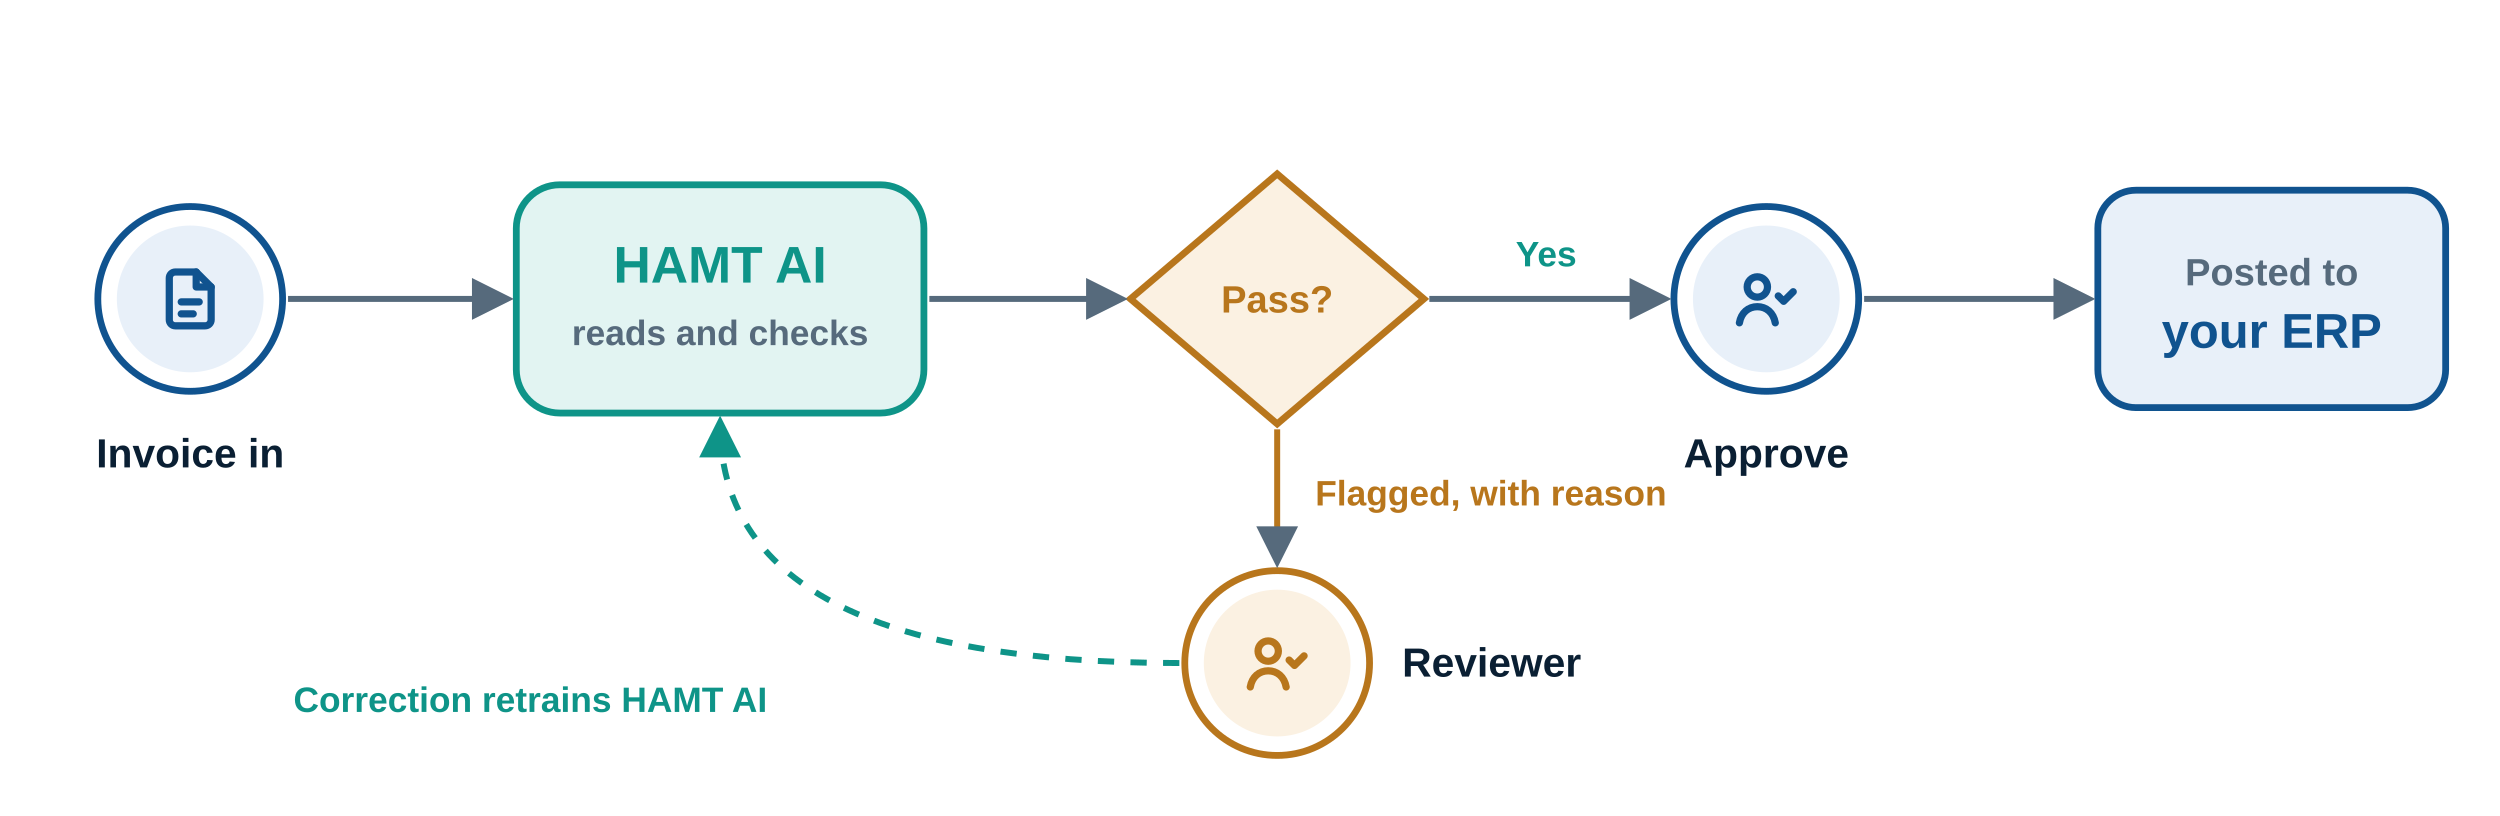
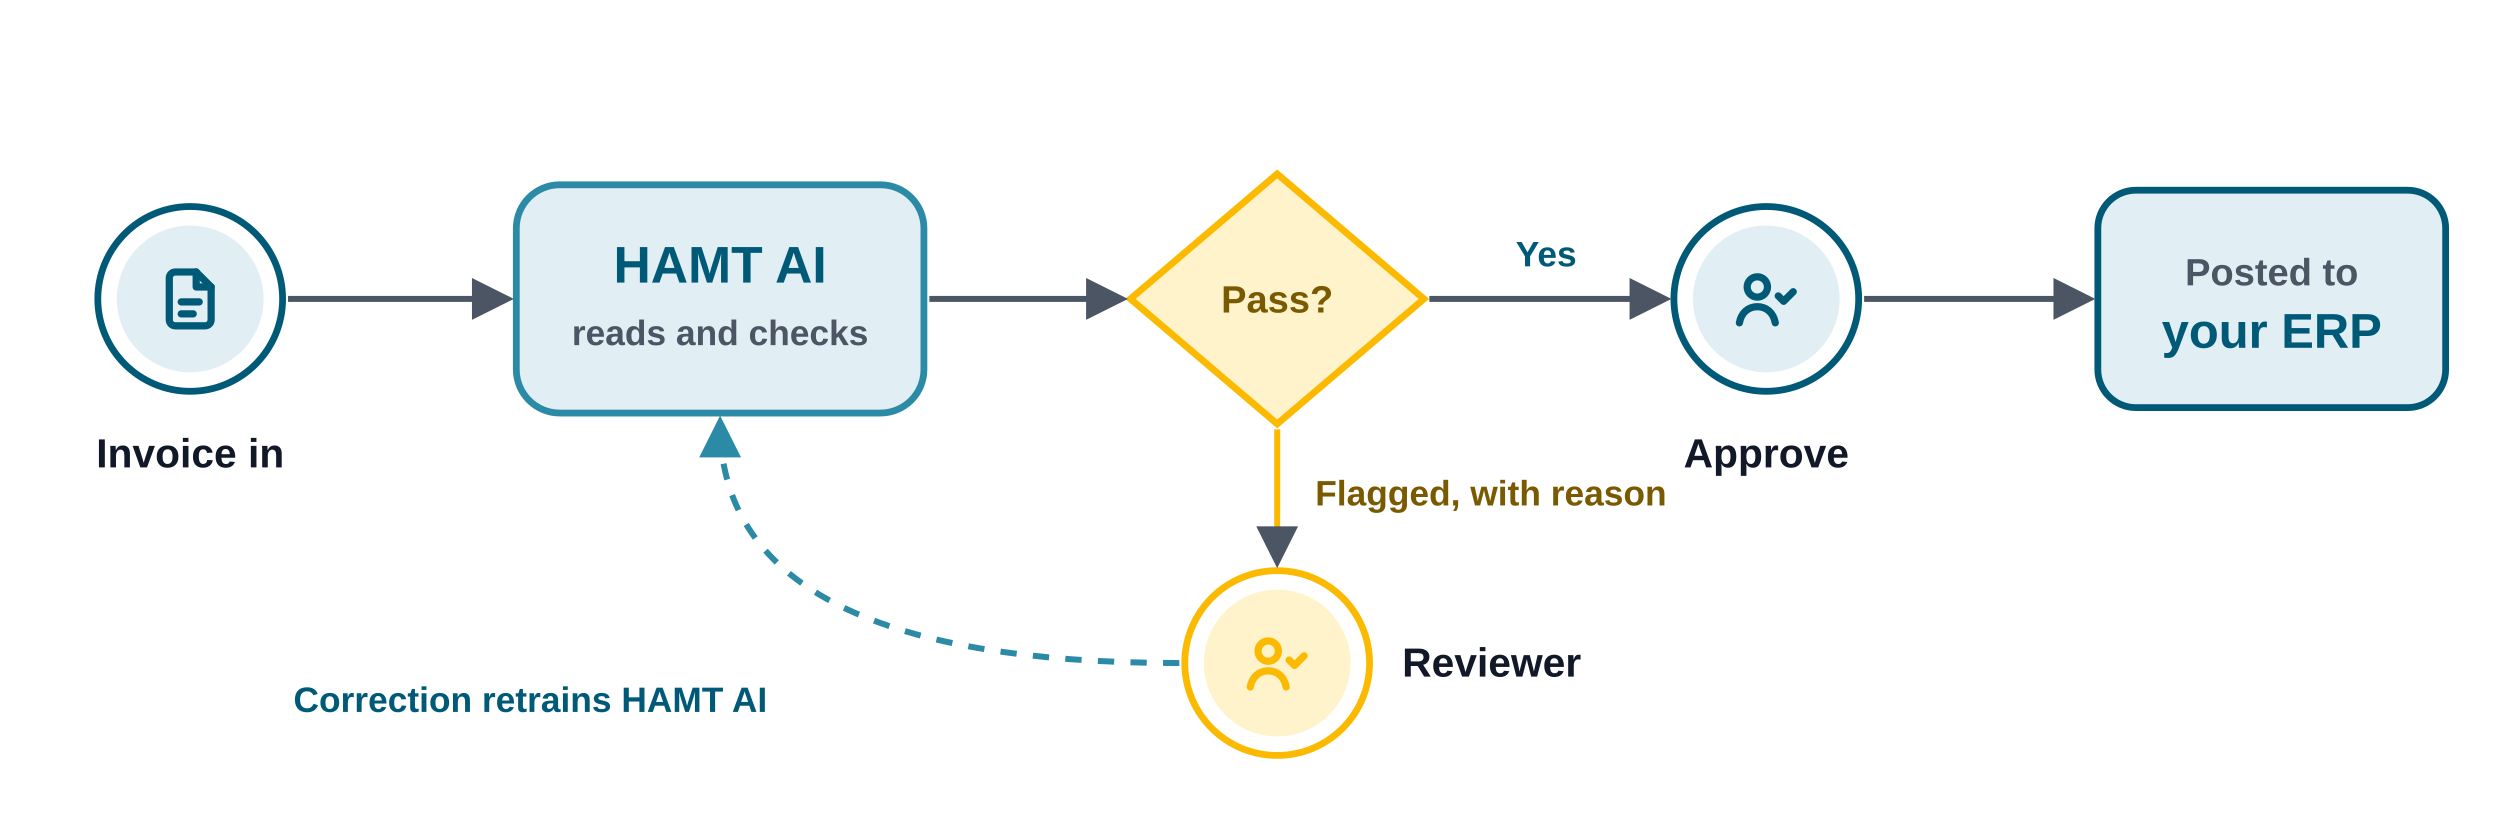
<svg xmlns="http://www.w3.org/2000/svg" aria-label="One invoice: HAMT AI reads and checks it, clean invoices go straight to approval and the ERP, flagged ones go to a reviewer whose correction retrains HAMT AI" viewBox="0 0 920 300" width="1840" height="600">
  <defs>
    <marker id="jr" viewBox="0 0 10 10" refX="8" refY="5" markerWidth="7" markerHeight="7" orient="auto">
-       <path d="M0 0L10 5L0 10z" fill="rgb(86, 106, 124)" stroke="none" stroke-width="1px" stroke-linecap="butt" stroke-linejoin="miter" font-size="17px" font-weight="400" text-anchor="start" />
+       <path d="M0 0L10 5L0 10z" fill="rgb(75, 85, 99)" stroke="none" stroke-width="1px" stroke-linecap="butt" stroke-linejoin="miter" font-size="17px" font-weight="400" text-anchor="start" />
    </marker>
    <marker id="jt" viewBox="0 0 10 10" refX="8" refY="5" markerWidth="7" markerHeight="7" orient="auto">
-       <path d="M0 0L10 5L0 10z" fill="rgb(14, 148, 136)" stroke="none" stroke-width="1px" stroke-linecap="butt" stroke-linejoin="miter" font-size="17px" font-weight="400" text-anchor="start" />
+       <path d="M0 0L10 5L0 10z" fill="rgb(43, 138, 166)" stroke="none" stroke-width="1px" stroke-linecap="butt" stroke-linejoin="miter" font-size="17px" font-weight="400" text-anchor="start" />
    </marker>
  </defs>
-   <circle cx="70" cy="110" r="34" stroke-width="2.5px" fill="rgb(255, 255, 255)" stroke="rgb(16, 83, 143)" stroke-linecap="butt" stroke-linejoin="miter" font-size="17px" font-weight="400" text-anchor="start" />
-   <circle cx="70" cy="110" r="27" fill="rgb(232, 240, 249)" stroke="none" stroke-width="1px" stroke-linecap="butt" stroke-linejoin="miter" font-size="17px" font-weight="400" text-anchor="start" />
-   <g transform="translate(56.8 96.8) scale(1.1)" stroke-width="2.42px" stroke-linecap="round" stroke-linejoin="round" fill="none" stroke="rgb(16, 83, 143)" font-size="17px" font-weight="400" text-anchor="start">
-     <path d="M14 3H7a2 2 0 0 0-2 2v14a2 2 0 0 0 2 2h10a2 2 0 0 0 2-2V8z" fill="none" stroke="rgb(16, 83, 143)" stroke-width="2.42px" stroke-linecap="round" stroke-linejoin="round" font-size="17px" font-weight="400" text-anchor="start" />
-     <path d="M14 3v5h5" fill="none" stroke="rgb(16, 83, 143)" stroke-width="2.42px" stroke-linecap="round" stroke-linejoin="round" font-size="17px" font-weight="400" text-anchor="start" />
-     <path d="M9 13h6M9 17h4" fill="none" stroke="rgb(16, 83, 143)" stroke-width="2.42px" stroke-linecap="round" stroke-linejoin="round" font-size="17px" font-weight="400" text-anchor="start" />
+   <circle cx="70" cy="110" r="34" stroke-width="2.5px" fill="rgb(255, 255, 255)" stroke="rgb(0, 90, 119)" stroke-linecap="butt" stroke-linejoin="miter" font-size="17px" font-weight="400" text-anchor="start" />
+   <circle cx="70" cy="110" r="27" fill="rgb(225, 238, 243)" stroke="none" stroke-width="1px" stroke-linecap="butt" stroke-linejoin="miter" font-size="17px" font-weight="400" text-anchor="start" />
+   <g transform="translate(56.8 96.8) scale(1.1)" stroke-width="2.42px" stroke-linecap="round" stroke-linejoin="round" fill="none" stroke="rgb(0, 90, 119)" font-size="17px" font-weight="400" text-anchor="start">
+     <path d="M14 3H7a2 2 0 0 0-2 2v14a2 2 0 0 0 2 2h10a2 2 0 0 0 2-2V8z" fill="none" stroke="rgb(0, 90, 119)" stroke-width="2.42px" stroke-linecap="round" stroke-linejoin="round" font-size="17px" font-weight="400" text-anchor="start" />
+     <path d="M14 3v5h5" fill="none" stroke="rgb(0, 90, 119)" stroke-width="2.42px" stroke-linecap="round" stroke-linejoin="round" font-size="17px" font-weight="400" text-anchor="start" />
+     <path d="M9 13h6M9 17h4" fill="none" stroke="rgb(0, 90, 119)" stroke-width="2.42px" stroke-linecap="round" stroke-linejoin="round" font-size="17px" font-weight="400" text-anchor="start" />
  </g>
-   <text x="70" y="172" text-anchor="middle" font-size="15px" font-weight="700" fill="rgb(10, 31, 51)" stroke="none" stroke-width="1px" stroke-linecap="butt" stroke-linejoin="miter" font-family="&quot;Plus Jakarta Sans&quot;,&quot;Segoe UI&quot;,Arial,sans-serif">Invoice in</text>
-   <rect x="190" y="68" width="150" height="84" rx="16" stroke-width="2.5px" fill="rgb(226, 244, 242)" stroke="rgb(14, 148, 136)" stroke-linecap="butt" stroke-linejoin="miter" font-size="17px" font-weight="400" text-anchor="start" />
-   <text x="265" y="104" text-anchor="middle" font-size="19px" font-weight="800" fill="rgb(14, 148, 136)" stroke="none" stroke-width="1px" stroke-linecap="butt" stroke-linejoin="miter" font-family="&quot;Plus Jakarta Sans&quot;,&quot;Segoe UI&quot;,Arial,sans-serif">HAMT AI</text>
-   <text x="265" y="127" text-anchor="middle" font-size="13px" font-weight="600" fill="rgb(86, 106, 124)" stroke="none" stroke-width="1px" stroke-linecap="butt" stroke-linejoin="miter" font-family="&quot;Plus Jakarta Sans&quot;,&quot;Segoe UI&quot;,Arial,sans-serif">reads and checks</text>
-   <polygon points="470,64 524,110 470,156 416,110" stroke-width="2.5px" fill="rgb(251, 241, 226)" stroke="rgb(184, 118, 28)" stroke-linecap="butt" stroke-linejoin="miter" font-size="17px" font-weight="400" text-anchor="start" />
-   <text x="470" y="115" text-anchor="middle" font-size="14px" font-weight="800" fill="rgb(184, 118, 28)" stroke="none" stroke-width="1px" stroke-linecap="butt" stroke-linejoin="miter" font-family="&quot;Plus Jakarta Sans&quot;,&quot;Segoe UI&quot;,Arial,sans-serif">Pass?</text>
-   <circle cx="650" cy="110" r="34" stroke-width="2.5px" fill="rgb(255, 255, 255)" stroke="rgb(16, 83, 143)" stroke-linecap="butt" stroke-linejoin="miter" font-size="17px" font-weight="400" text-anchor="start" />
-   <circle cx="650" cy="110" r="27" fill="rgb(232, 240, 249)" stroke="none" stroke-width="1px" stroke-linecap="butt" stroke-linejoin="miter" font-size="17px" font-weight="400" text-anchor="start" />
-   <g transform="translate(636.8 96.8) scale(1.1)" stroke-width="2.42px" stroke-linecap="round" stroke-linejoin="round" fill="none" stroke="rgb(16, 83, 143)" font-size="17px" font-weight="400" text-anchor="start">
-     <circle cx="9" cy="8" r="3.4" fill="none" stroke="rgb(16, 83, 143)" stroke-width="2.42px" stroke-linecap="round" stroke-linejoin="round" font-size="17px" font-weight="400" text-anchor="start" />
-     <path d="M3 20c.6-3.4 3-5.4 6-5.4s5.4 2 6 5.4" fill="none" stroke="rgb(16, 83, 143)" stroke-width="2.42px" stroke-linecap="round" stroke-linejoin="round" font-size="17px" font-weight="400" text-anchor="start" />
-     <path d="M16 11l1.8 1.8L21 9.6" fill="none" stroke="rgb(16, 83, 143)" stroke-width="2.42px" stroke-linecap="round" stroke-linejoin="round" font-size="17px" font-weight="400" text-anchor="start" />
+   <text x="70" y="172" text-anchor="middle" font-size="15px" font-weight="700" fill="rgb(17, 24, 39)" stroke="none" stroke-width="1px" stroke-linecap="butt" stroke-linejoin="miter" font-family="&quot;Plus Jakarta Sans&quot;,&quot;Segoe UI&quot;,Arial,sans-serif">Invoice in</text>
+   <rect x="190" y="68" width="150" height="84" rx="16" stroke-width="2.5px" fill="rgb(225, 238, 243)" stroke="rgb(43, 138, 166)" stroke-linecap="butt" stroke-linejoin="miter" font-size="17px" font-weight="400" text-anchor="start" />
+   <text x="265" y="104" text-anchor="middle" font-size="19px" font-weight="800" fill="rgb(0, 90, 119)" stroke="none" stroke-width="1px" stroke-linecap="butt" stroke-linejoin="miter" font-family="&quot;Plus Jakarta Sans&quot;,&quot;Segoe UI&quot;,Arial,sans-serif">HAMT AI</text>
+   <text x="265" y="127" text-anchor="middle" font-size="13px" font-weight="600" fill="rgb(75, 85, 99)" stroke="none" stroke-width="1px" stroke-linecap="butt" stroke-linejoin="miter" font-family="&quot;Plus Jakarta Sans&quot;,&quot;Segoe UI&quot;,Arial,sans-serif">reads and checks</text>
+   <polygon points="470,64 524,110 470,156 416,110" stroke-width="2.5px" fill="rgb(255, 243, 204)" stroke="rgb(251, 186, 0)" stroke-linecap="butt" stroke-linejoin="miter" font-size="17px" font-weight="400" text-anchor="start" />
+   <text x="470" y="115" text-anchor="middle" font-size="14px" font-weight="800" fill="rgb(122, 90, 0)" stroke="none" stroke-width="1px" stroke-linecap="butt" stroke-linejoin="miter" font-family="&quot;Plus Jakarta Sans&quot;,&quot;Segoe UI&quot;,Arial,sans-serif">Pass?</text>
+   <circle cx="650" cy="110" r="34" stroke-width="2.5px" fill="rgb(255, 255, 255)" stroke="rgb(0, 90, 119)" stroke-linecap="butt" stroke-linejoin="miter" font-size="17px" font-weight="400" text-anchor="start" />
+   <circle cx="650" cy="110" r="27" fill="rgb(225, 238, 243)" stroke="none" stroke-width="1px" stroke-linecap="butt" stroke-linejoin="miter" font-size="17px" font-weight="400" text-anchor="start" />
+   <g transform="translate(636.8 96.8) scale(1.1)" stroke-width="2.42px" stroke-linecap="round" stroke-linejoin="round" fill="none" stroke="rgb(0, 90, 119)" font-size="17px" font-weight="400" text-anchor="start">
+     <circle cx="9" cy="8" r="3.4" fill="none" stroke="rgb(0, 90, 119)" stroke-width="2.42px" stroke-linecap="round" stroke-linejoin="round" font-size="17px" font-weight="400" text-anchor="start" />
+     <path d="M3 20c.6-3.4 3-5.4 6-5.4s5.4 2 6 5.4" fill="none" stroke="rgb(0, 90, 119)" stroke-width="2.42px" stroke-linecap="round" stroke-linejoin="round" font-size="17px" font-weight="400" text-anchor="start" />
+     <path d="M16 11l1.8 1.8L21 9.6" fill="none" stroke="rgb(0, 90, 119)" stroke-width="2.42px" stroke-linecap="round" stroke-linejoin="round" font-size="17px" font-weight="400" text-anchor="start" />
  </g>
-   <text x="650" y="172" text-anchor="middle" font-size="15px" font-weight="700" fill="rgb(10, 31, 51)" stroke="none" stroke-width="1px" stroke-linecap="butt" stroke-linejoin="miter" font-family="&quot;Plus Jakarta Sans&quot;,&quot;Segoe UI&quot;,Arial,sans-serif">Approve</text>
-   <rect x="772" y="70" width="128" height="80" rx="14" stroke-width="2.5px" fill="rgb(232, 240, 249)" stroke="rgb(16, 83, 143)" stroke-linecap="butt" stroke-linejoin="miter" font-size="17px" font-weight="400" text-anchor="start" />
-   <text x="836" y="105" text-anchor="middle" font-size="14px" font-weight="600" fill="rgb(86, 106, 124)" stroke="none" stroke-width="1px" stroke-linecap="butt" stroke-linejoin="miter" font-family="&quot;Plus Jakarta Sans&quot;,&quot;Segoe UI&quot;,Arial,sans-serif">Posted to</text>
-   <text x="836" y="128" text-anchor="middle" font-size="18px" font-weight="800" fill="rgb(16, 83, 143)" stroke="none" stroke-width="1px" stroke-linecap="butt" stroke-linejoin="miter" font-family="&quot;Plus Jakarta Sans&quot;,&quot;Segoe UI&quot;,Arial,sans-serif">your ERP</text>
-   <circle cx="470" cy="244" r="34" stroke-width="2.5px" fill="rgb(255, 255, 255)" stroke="rgb(184, 118, 28)" stroke-linecap="butt" stroke-linejoin="miter" font-size="17px" font-weight="400" text-anchor="start" />
-   <circle cx="470" cy="244" r="27" fill="rgb(251, 241, 226)" stroke="none" stroke-width="1px" stroke-linecap="butt" stroke-linejoin="miter" font-size="17px" font-weight="400" text-anchor="start" />
-   <g transform="translate(456.8 230.8) scale(1.1)" stroke-width="2.42px" stroke-linecap="round" stroke-linejoin="round" fill="none" stroke="rgb(184, 118, 28)" font-size="17px" font-weight="400" text-anchor="start">
-     <circle cx="9" cy="8" r="3.4" fill="none" stroke="rgb(184, 118, 28)" stroke-width="2.42px" stroke-linecap="round" stroke-linejoin="round" font-size="17px" font-weight="400" text-anchor="start" />
-     <path d="M3 20c.6-3.4 3-5.4 6-5.4s5.4 2 6 5.4" fill="none" stroke="rgb(184, 118, 28)" stroke-width="2.42px" stroke-linecap="round" stroke-linejoin="round" font-size="17px" font-weight="400" text-anchor="start" />
-     <path d="M16 11l1.8 1.8L21 9.6" fill="none" stroke="rgb(184, 118, 28)" stroke-width="2.42px" stroke-linecap="round" stroke-linejoin="round" font-size="17px" font-weight="400" text-anchor="start" />
+   <text x="650" y="172" text-anchor="middle" font-size="15px" font-weight="700" fill="rgb(17, 24, 39)" stroke="none" stroke-width="1px" stroke-linecap="butt" stroke-linejoin="miter" font-family="&quot;Plus Jakarta Sans&quot;,&quot;Segoe UI&quot;,Arial,sans-serif">Approve</text>
+   <rect x="772" y="70" width="128" height="80" rx="14" stroke-width="2.5px" fill="rgb(225, 238, 243)" stroke="rgb(0, 90, 119)" stroke-linecap="butt" stroke-linejoin="miter" font-size="17px" font-weight="400" text-anchor="start" />
+   <text x="836" y="105" text-anchor="middle" font-size="14px" font-weight="600" fill="rgb(75, 85, 99)" stroke="none" stroke-width="1px" stroke-linecap="butt" stroke-linejoin="miter" font-family="&quot;Plus Jakarta Sans&quot;,&quot;Segoe UI&quot;,Arial,sans-serif">Posted to</text>
+   <text x="836" y="128" text-anchor="middle" font-size="18px" font-weight="800" fill="rgb(0, 90, 119)" stroke="none" stroke-width="1px" stroke-linecap="butt" stroke-linejoin="miter" font-family="&quot;Plus Jakarta Sans&quot;,&quot;Segoe UI&quot;,Arial,sans-serif">your ERP</text>
+   <circle cx="470" cy="244" r="34" stroke-width="2.5px" fill="rgb(255, 255, 255)" stroke="rgb(251, 186, 0)" stroke-linecap="butt" stroke-linejoin="miter" font-size="17px" font-weight="400" text-anchor="start" />
+   <circle cx="470" cy="244" r="27" fill="rgb(255, 243, 204)" stroke="none" stroke-width="1px" stroke-linecap="butt" stroke-linejoin="miter" font-size="17px" font-weight="400" text-anchor="start" />
+   <g transform="translate(456.8 230.8) scale(1.1)" stroke-width="2.42px" stroke-linecap="round" stroke-linejoin="round" fill="none" stroke="rgb(251, 186, 0)" font-size="17px" font-weight="400" text-anchor="start">
+     <circle cx="9" cy="8" r="3.4" fill="none" stroke="rgb(251, 186, 0)" stroke-width="2.42px" stroke-linecap="round" stroke-linejoin="round" font-size="17px" font-weight="400" text-anchor="start" />
+     <path d="M3 20c.6-3.4 3-5.4 6-5.4s5.4 2 6 5.4" fill="none" stroke="rgb(251, 186, 0)" stroke-width="2.42px" stroke-linecap="round" stroke-linejoin="round" font-size="17px" font-weight="400" text-anchor="start" />
+     <path d="M16 11l1.8 1.8L21 9.6" fill="none" stroke="rgb(251, 186, 0)" stroke-width="2.42px" stroke-linecap="round" stroke-linejoin="round" font-size="17px" font-weight="400" text-anchor="start" />
  </g>
-   <text x="516" y="249" font-size="15px" font-weight="700" fill="rgb(10, 31, 51)" stroke="none" stroke-width="1px" stroke-linecap="butt" stroke-linejoin="miter" text-anchor="start" font-family="&quot;Plus Jakarta Sans&quot;,&quot;Segoe UI&quot;,Arial,sans-serif">Reviewer</text>
-   <path d="M106 110H186" stroke-width="2.2px" marker-end="url(#jr)" fill="none" stroke="rgb(86, 106, 124)" stroke-linecap="butt" stroke-linejoin="miter" font-size="17px" font-weight="400" text-anchor="start" />
-   <path d="M342 110H412" stroke-width="2.2px" marker-end="url(#jr)" fill="none" stroke="rgb(86, 106, 124)" stroke-linecap="butt" stroke-linejoin="miter" font-size="17px" font-weight="400" text-anchor="start" />
-   <path d="M526 110H612" stroke-width="2.2px" marker-end="url(#jr)" fill="none" stroke="rgb(86, 106, 124)" stroke-linecap="butt" stroke-linejoin="miter" font-size="17px" font-weight="400" text-anchor="start" />
-   <path d="M686 110H768" stroke-width="2.2px" marker-end="url(#jr)" fill="none" stroke="rgb(86, 106, 124)" stroke-linecap="butt" stroke-linejoin="miter" font-size="17px" font-weight="400" text-anchor="start" />
-   <text x="569" y="98" text-anchor="middle" font-size="13px" font-weight="700" fill="rgb(14, 148, 136)" stroke="none" stroke-width="1px" stroke-linecap="butt" stroke-linejoin="miter" font-family="&quot;Plus Jakarta Sans&quot;,&quot;Segoe UI&quot;,Arial,sans-serif">Yes</text>
-   <path d="M470 158V206" stroke-width="2.2px" marker-end="url(#jr)" fill="none" stroke="rgb(184, 118, 28)" stroke-linecap="butt" stroke-linejoin="miter" font-size="17px" font-weight="400" text-anchor="start" />
-   <text x="484" y="186" font-size="13px" font-weight="700" fill="rgb(184, 118, 28)" stroke="none" stroke-width="1px" stroke-linecap="butt" stroke-linejoin="miter" text-anchor="start" font-family="&quot;Plus Jakarta Sans&quot;,&quot;Segoe UI&quot;,Arial,sans-serif">Flagged, with reason</text>
-   <path d="M434 244C320 244 265 214 265 156" stroke-width="2.2px" marker-end="url(#jt)" stroke-dasharray="6px, 6px" fill="none" stroke="rgb(14, 148, 136)" stroke-linecap="butt" stroke-linejoin="miter" font-size="17px" font-weight="400" text-anchor="start" />
-   <text x="108" y="262" font-size="13px" font-weight="700" fill="rgb(14, 148, 136)" stroke="none" stroke-width="1px" stroke-linecap="butt" stroke-linejoin="miter" text-anchor="start" font-family="&quot;Plus Jakarta Sans&quot;,&quot;Segoe UI&quot;,Arial,sans-serif">Correction retrains HAMT AI</text>
+   <text x="516" y="249" font-size="15px" font-weight="700" fill="rgb(17, 24, 39)" stroke="none" stroke-width="1px" stroke-linecap="butt" stroke-linejoin="miter" text-anchor="start" font-family="&quot;Plus Jakarta Sans&quot;,&quot;Segoe UI&quot;,Arial,sans-serif">Reviewer</text>
+   <path d="M106 110H186" stroke-width="2.2px" marker-end="url(#jr)" fill="none" stroke="rgb(75, 85, 99)" stroke-linecap="butt" stroke-linejoin="miter" font-size="17px" font-weight="400" text-anchor="start" />
+   <path d="M342 110H412" stroke-width="2.2px" marker-end="url(#jr)" fill="none" stroke="rgb(75, 85, 99)" stroke-linecap="butt" stroke-linejoin="miter" font-size="17px" font-weight="400" text-anchor="start" />
+   <path d="M526 110H612" stroke-width="2.2px" marker-end="url(#jr)" fill="none" stroke="rgb(75, 85, 99)" stroke-linecap="butt" stroke-linejoin="miter" font-size="17px" font-weight="400" text-anchor="start" />
+   <path d="M686 110H768" stroke-width="2.2px" marker-end="url(#jr)" fill="none" stroke="rgb(75, 85, 99)" stroke-linecap="butt" stroke-linejoin="miter" font-size="17px" font-weight="400" text-anchor="start" />
+   <text x="569" y="98" text-anchor="middle" font-size="13px" font-weight="700" fill="rgb(0, 90, 119)" stroke="none" stroke-width="1px" stroke-linecap="butt" stroke-linejoin="miter" font-family="&quot;Plus Jakarta Sans&quot;,&quot;Segoe UI&quot;,Arial,sans-serif">Yes</text>
+   <path d="M470 158V206" stroke-width="2.2px" marker-end="url(#jr)" fill="none" stroke="rgb(251, 186, 0)" stroke-linecap="butt" stroke-linejoin="miter" font-size="17px" font-weight="400" text-anchor="start" />
+   <text x="484" y="186" font-size="13px" font-weight="700" fill="rgb(122, 90, 0)" stroke="none" stroke-width="1px" stroke-linecap="butt" stroke-linejoin="miter" text-anchor="start" font-family="&quot;Plus Jakarta Sans&quot;,&quot;Segoe UI&quot;,Arial,sans-serif">Flagged, with reason</text>
+   <path d="M434 244C320 244 265 214 265 156" stroke-width="2.2px" marker-end="url(#jt)" stroke-dasharray="6px, 6px" fill="none" stroke="rgb(43, 138, 166)" stroke-linecap="butt" stroke-linejoin="miter" font-size="17px" font-weight="400" text-anchor="start" />
+   <text x="108" y="262" font-size="13px" font-weight="700" fill="rgb(0, 90, 119)" stroke="none" stroke-width="1px" stroke-linecap="butt" stroke-linejoin="miter" text-anchor="start" font-family="&quot;Plus Jakarta Sans&quot;,&quot;Segoe UI&quot;,Arial,sans-serif">Correction retrains HAMT AI</text>
</svg>
